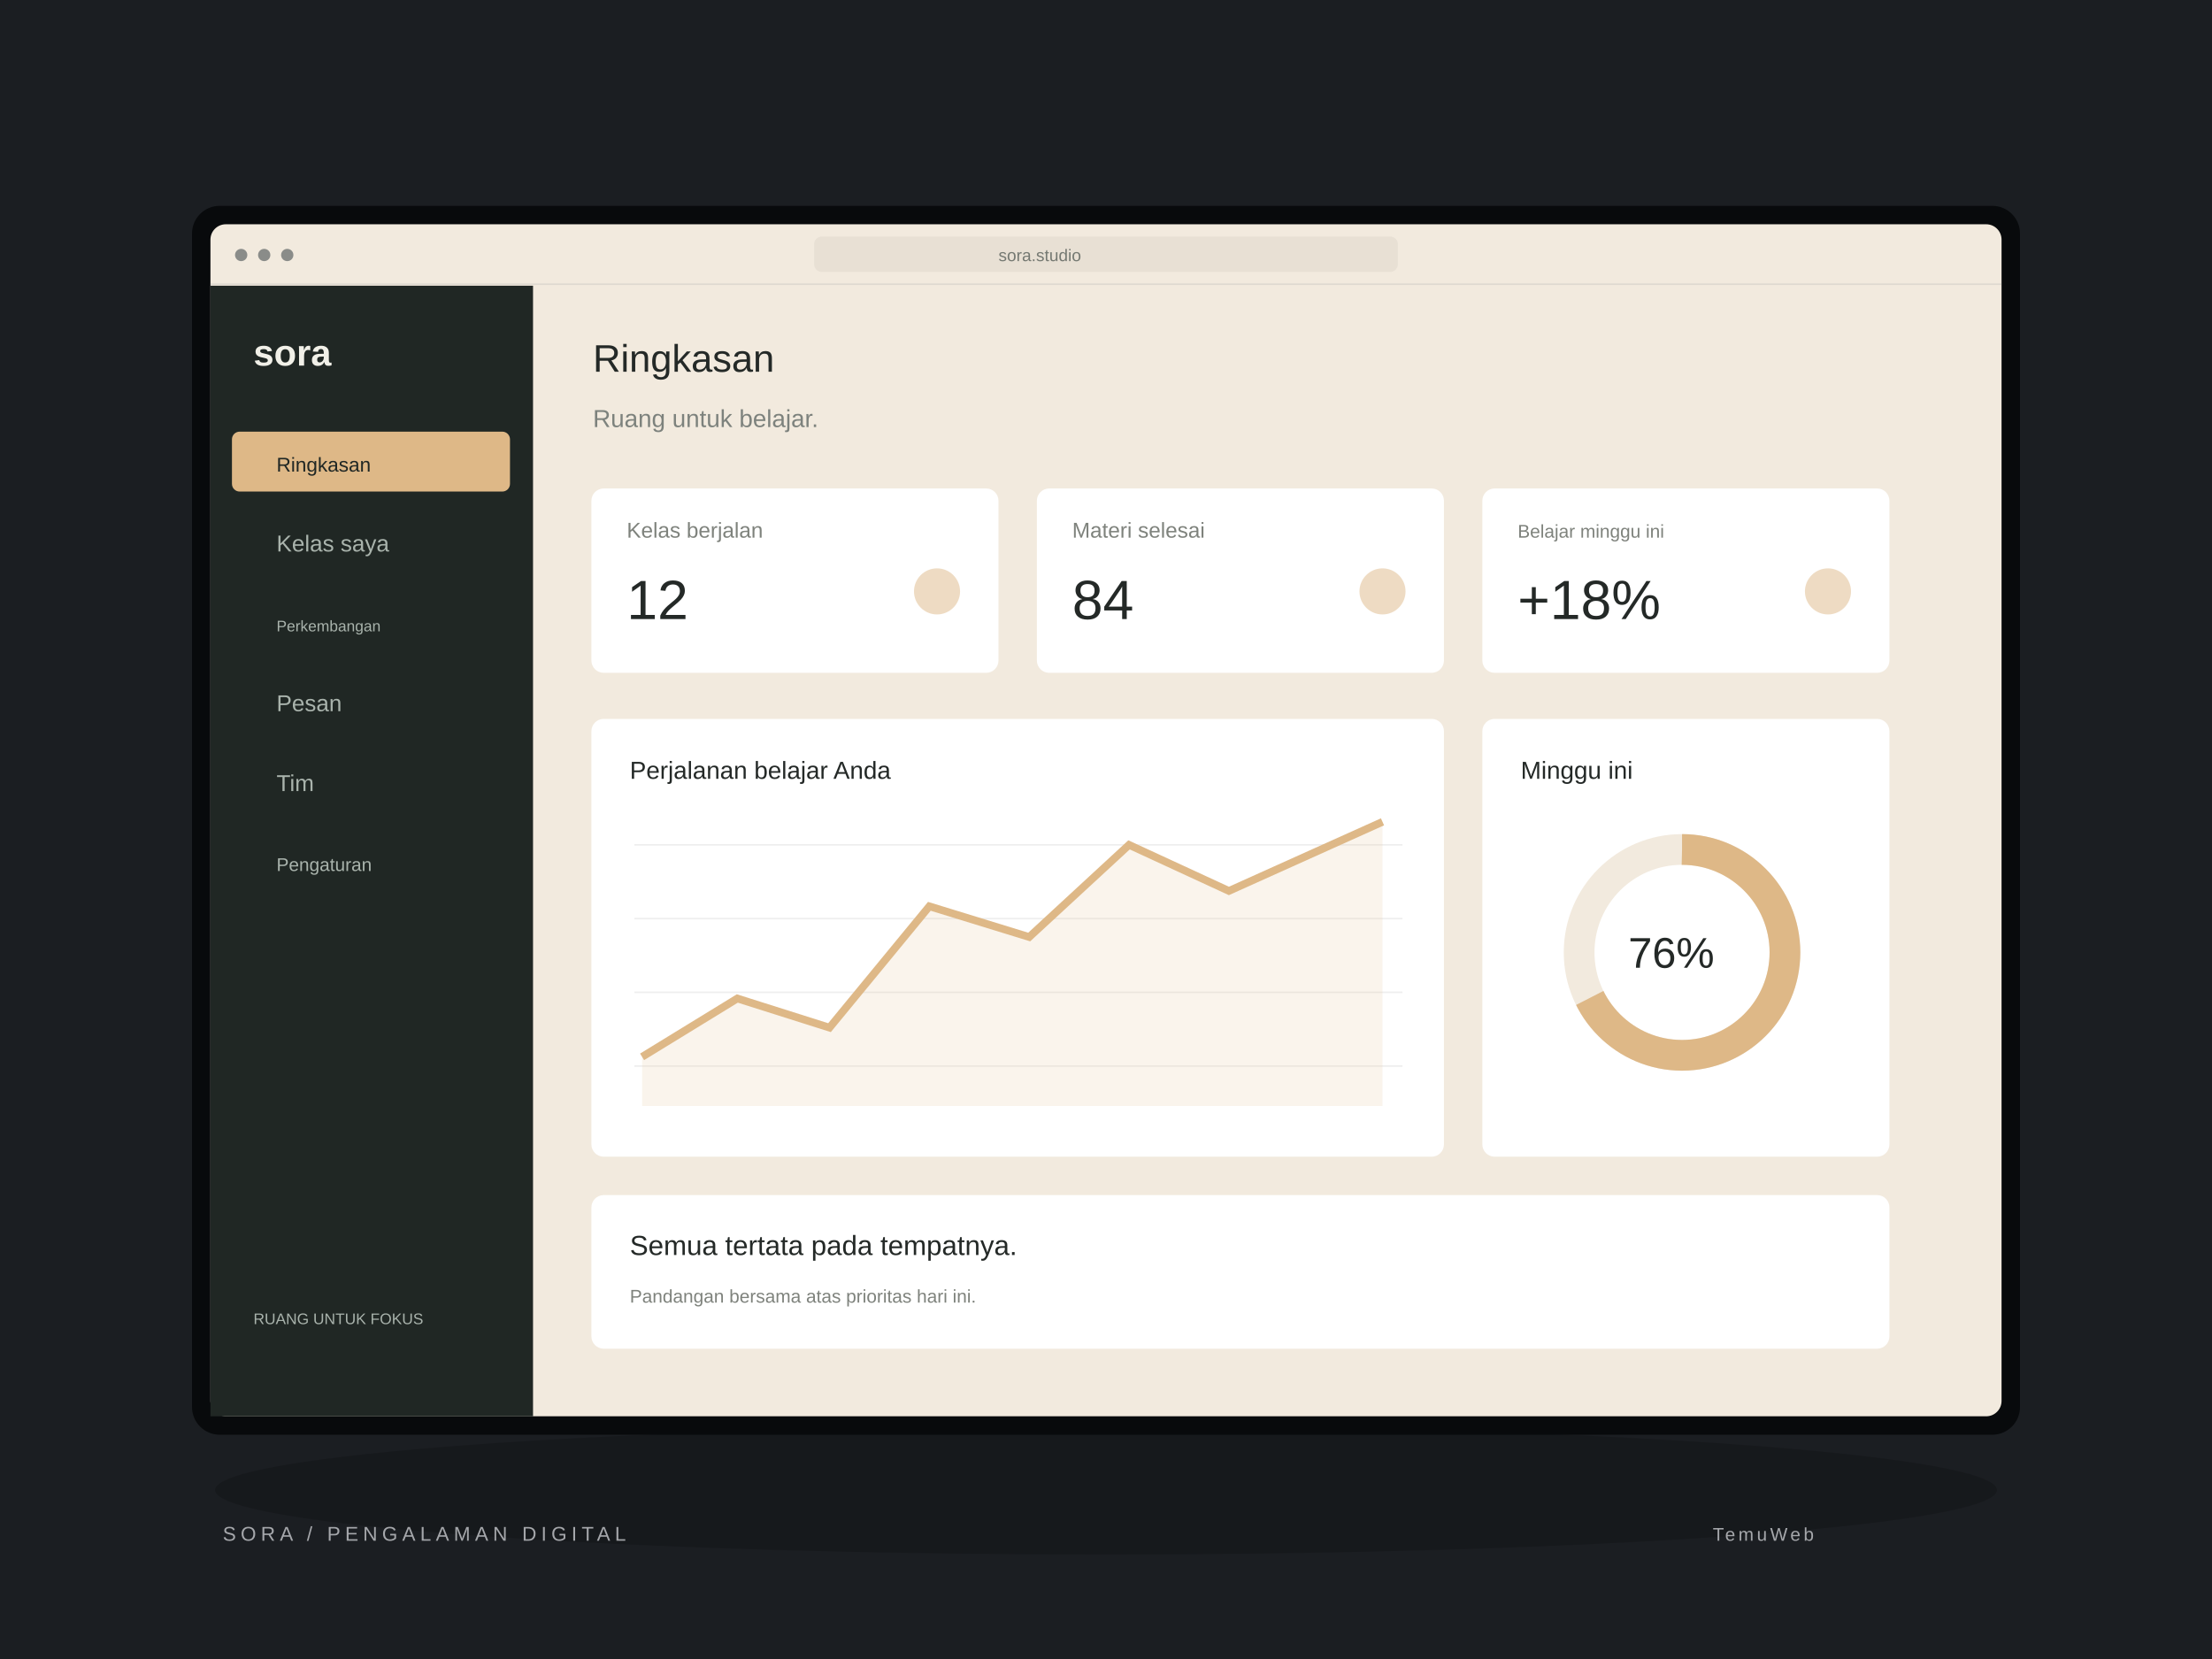
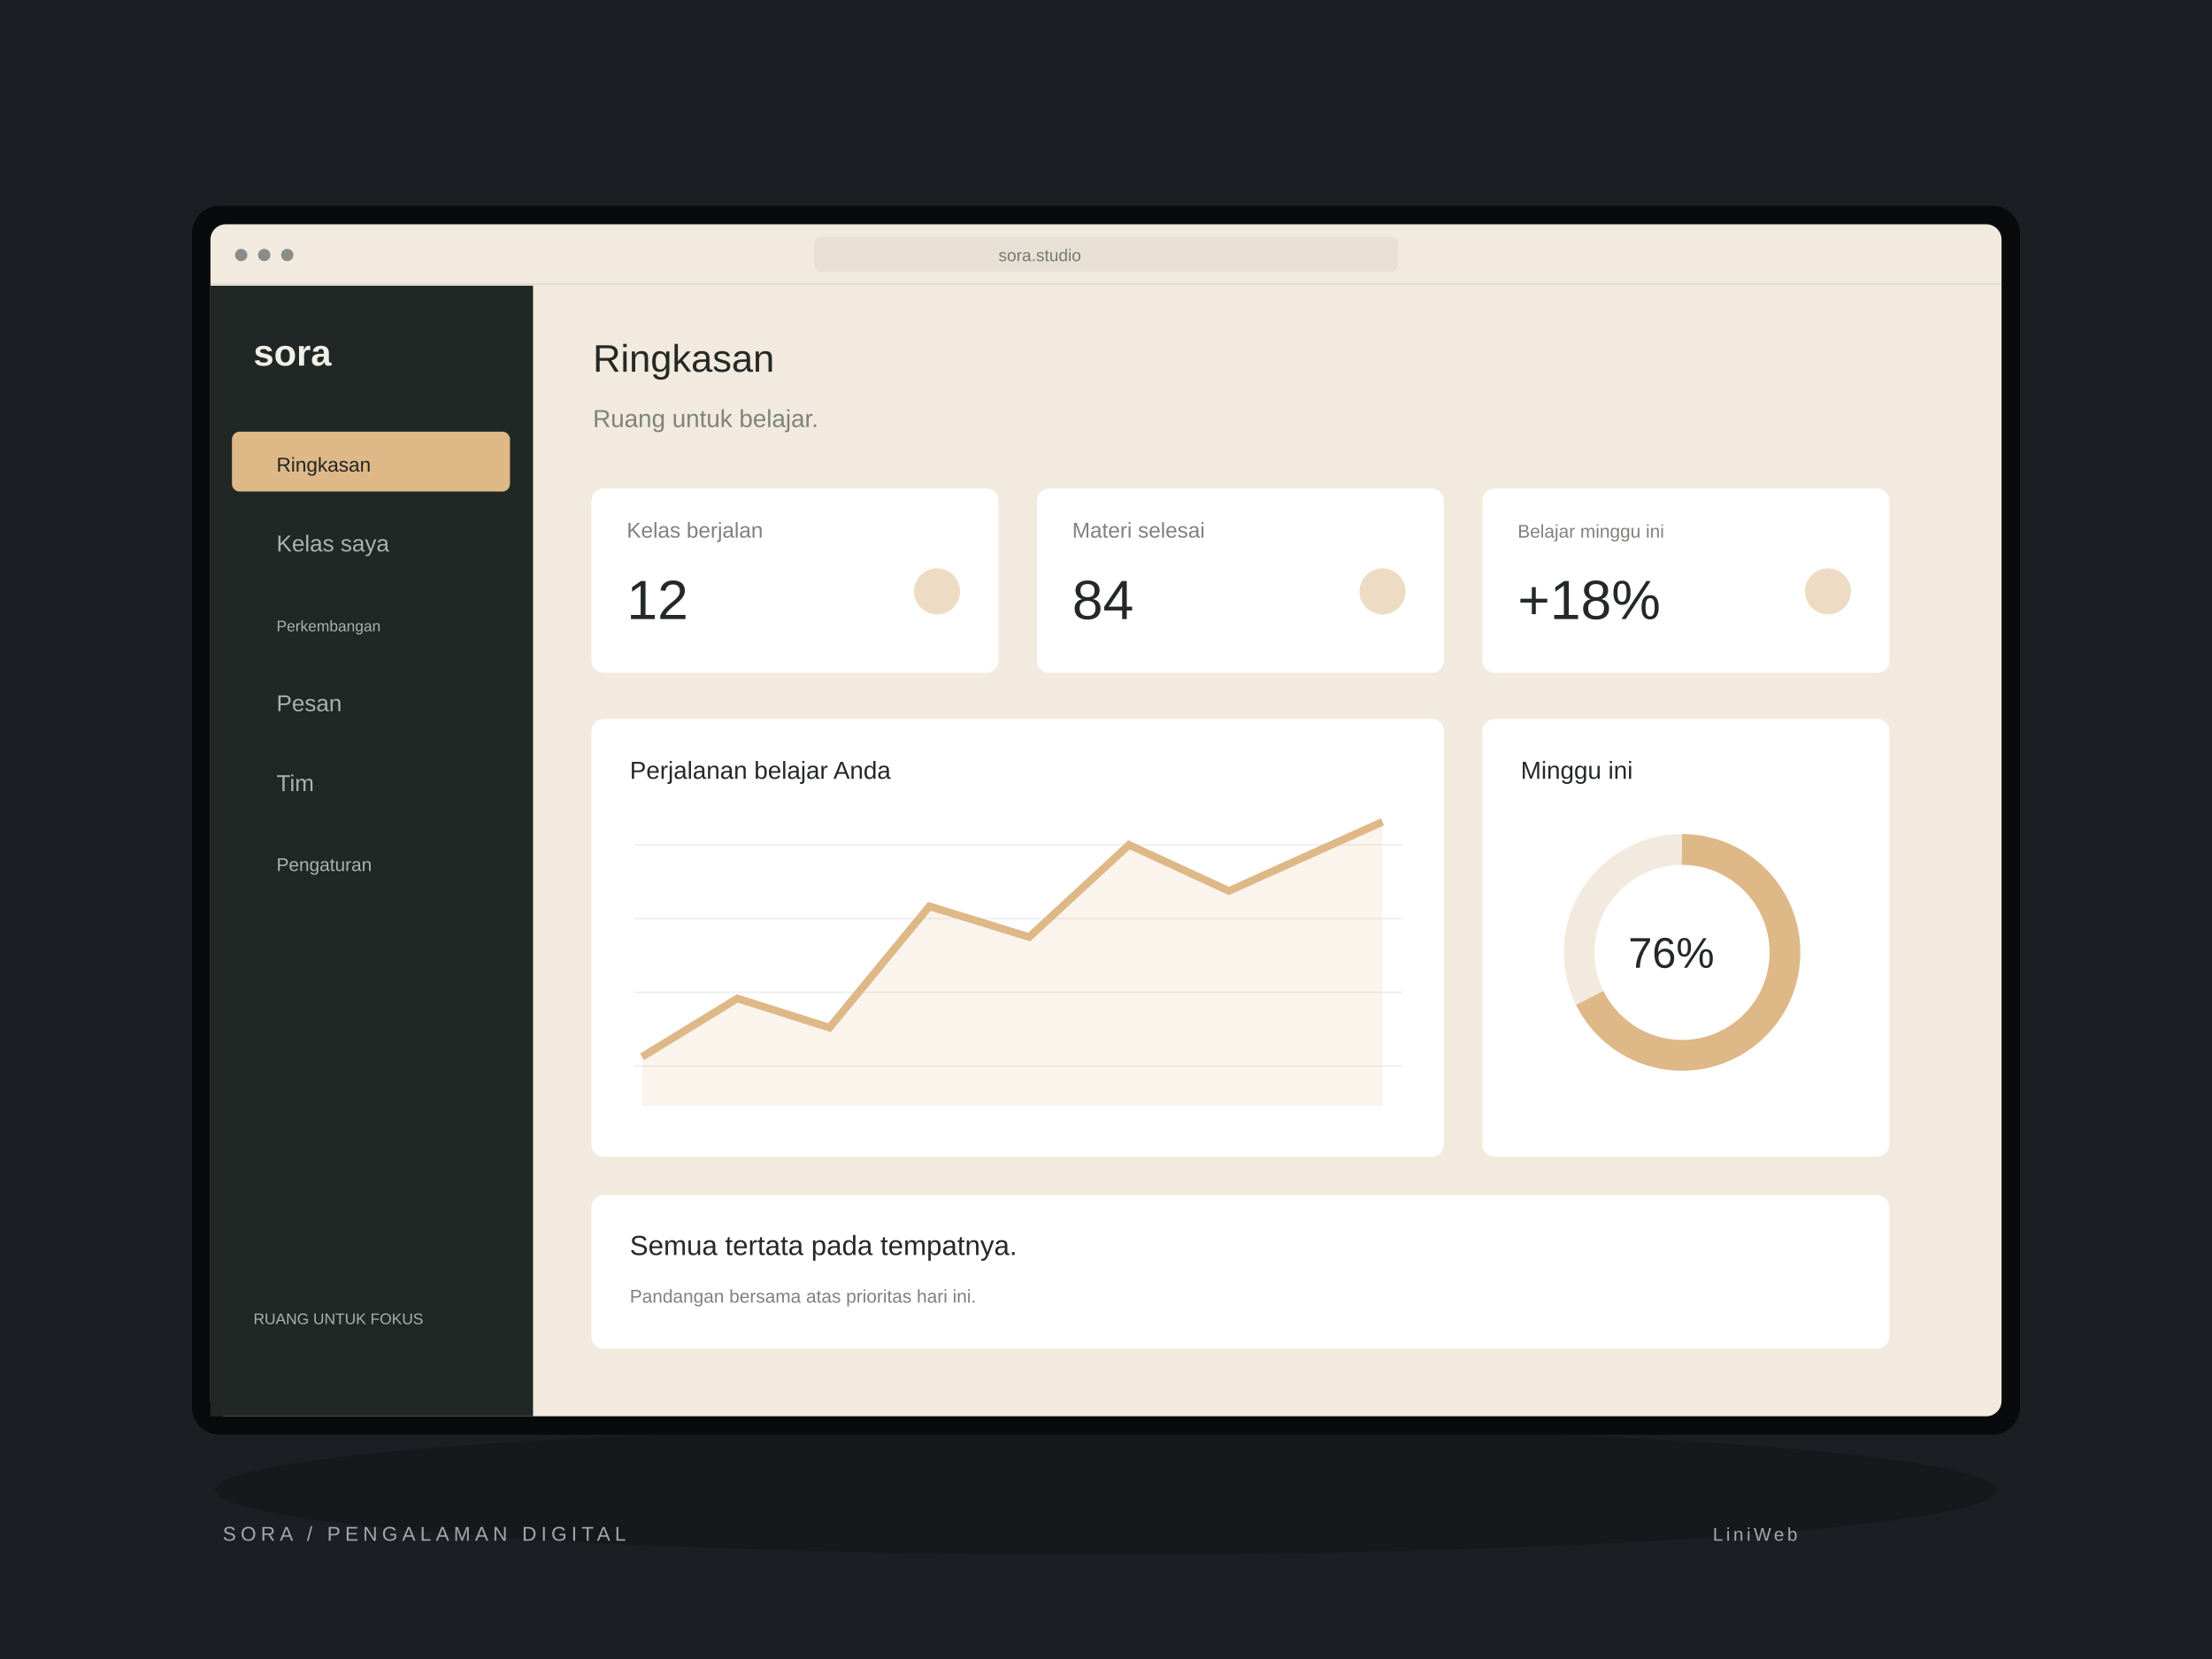
<svg xmlns="http://www.w3.org/2000/svg" width="1440" height="1080" viewBox="0 0 1440 1080">
  <rect width="1440" height="1080" fill="#1b1e22" />
  <ellipse cx="720" cy="970" rx="580" ry="42" fill="#000" opacity=".17" />
  <rect x="125" y="134" width="1190" height="800" rx="18" fill="#080a0c" />
  <rect x="137" y="146" width="1166" height="776" rx="10" fill="#f2eade" />
  <path d="M137 185h1166" stroke="#aaa" stroke-opacity=".25" />
  <circle cx="157" cy="166" r="4" fill="#8a8c89" />
  <circle cx="172" cy="166" r="4" fill="#8a8c89" />
  <circle cx="187" cy="166" r="4" fill="#8a8c89" />
  <rect x="530" y="154" width="380" height="23" rx="5" fill="#000" opacity=".045" />
  <text x="650" y="170" font-family="Arial,Helvetica,sans-serif" font-size="11" fill="#757972">sora.studio</text>
  <rect x="137" y="186" width="210" height="736" fill="#202724" />
  <text x="165" y="238" font-family="Arial,Helvetica,sans-serif" font-size="24" fill="#f1f0e8" font-weight="bold">sora</text>
  <rect x="151" y="281" width="181" height="39" rx="5" fill="#deb887" />
  <text x="180" y="307" font-family="Arial,Helvetica,sans-serif" font-size="13" fill="#202724">Ringkasan</text>
  <text x="180" y="359" font-family="Arial,Helvetica,sans-serif" font-size="15" fill="#a9b3ac">Kelas saya</text>
  <text x="180" y="411" font-family="Arial,Helvetica,sans-serif" font-size="10" fill="#a9b3ac">Perkembangan</text>
  <text x="180" y="463" font-family="Arial,Helvetica,sans-serif" font-size="15" fill="#a9b3ac">Pesan</text>
  <text x="180" y="515" font-family="Arial,Helvetica,sans-serif" font-size="15" fill="#a9b3ac">Tim</text>
  <text x="180" y="567" font-family="Arial,Helvetica,sans-serif" font-size="12" fill="#a9b3ac">Pengaturan</text>
  <text x="165" y="862" font-family="Arial,Helvetica,sans-serif" font-size="10" fill="#a9b3ac">RUANG UNTUK FOKUS</text>
  <text x="386" y="242" font-family="Arial,Helvetica,sans-serif" font-size="25" fill="#242927">Ringkasan</text>
  <text x="386" y="278" font-family="Arial,Helvetica,sans-serif" font-size="16" fill="#7d827d">Ruang untuk belajar.</text>
  <rect x="385" y="318" width="265" height="120" rx="8" fill="#fff" />
  <text x="408" y="350" font-family="Arial,Helvetica,sans-serif" font-size="14" fill="#7e827c">Kelas berjalan</text>
  <text x="408" y="403" font-family="Arial,Helvetica,sans-serif" font-size="36" fill="#242927">12</text>
  <circle cx="610" cy="385" r="15" fill="#deb887" opacity=".5" />
  <rect x="675" y="318" width="265" height="120" rx="8" fill="#fff" />
  <text x="698" y="350" font-family="Arial,Helvetica,sans-serif" font-size="14" fill="#7e827c">Materi selesai</text>
  <text x="698" y="403" font-family="Arial,Helvetica,sans-serif" font-size="36" fill="#242927">84</text>
  <circle cx="900" cy="385" r="15" fill="#deb887" opacity=".5" />
  <rect x="965" y="318" width="265" height="120" rx="8" fill="#fff" />
  <text x="988" y="350" font-family="Arial,Helvetica,sans-serif" font-size="12" fill="#7e827c">Belajar minggu ini</text>
  <text x="988" y="403" font-family="Arial,Helvetica,sans-serif" font-size="36" fill="#242927">+18%</text>
  <circle cx="1190" cy="385" r="15" fill="#deb887" opacity=".5" />
  <rect x="385" y="468" width="555" height="285" rx="8" fill="#fff" />
  <text x="410" y="507" font-family="Arial,Helvetica,sans-serif" font-size="16" fill="#242927">Perjalanan belajar Anda</text>
  <path d="M413 550h500" stroke="#eee" />
  <path d="M413 598h500" stroke="#eee" />
  <path d="M413 646h500" stroke="#eee" />
  <path d="M413 694h500" stroke="#eee" />
  <path d="M418 688L480 650L540 669L605 590L670 610L735 550L800 580L900 535" fill="none" stroke="#deb887" stroke-width="5" />
  <path d="M418 688L480 650L540 669L605 590L670 610L735 550L800 580L900 535V720H418Z" fill="#deb887" opacity=".16" />
  <rect x="965" y="468" width="265" height="285" rx="8" fill="#fff" />
  <text x="990" y="507" font-family="Arial,Helvetica,sans-serif" font-size="16" fill="#242927">Minggu ini</text>
  <circle cx="1095" cy="620" r="67" fill="none" stroke="#f2eade" stroke-width="20" />
  <circle cx="1095" cy="620" r="67" fill="none" stroke="#deb887" stroke-width="20" stroke-dasharray="285 440" transform="rotate(-90 1095 620)" />
  <text x="1060" y="630" font-family="Arial,Helvetica,sans-serif" font-size="28" fill="#242927">76%</text>
  <rect x="385" y="778" width="845" height="100" rx="8" fill="#fff" />
  <text x="410" y="817" font-family="Arial,Helvetica,sans-serif" font-size="18" fill="#242927">Semua tertata pada tempatnya.</text>
  <text x="410" y="848" font-family="Arial,Helvetica,sans-serif" font-size="12" fill="#7e827c">Pandangan bersama atas prioritas hari ini.</text>
  <text x="145" y="1003" font-family="Arial,Helvetica,sans-serif" font-size="13" fill="#a5a7ab" letter-spacing="3">SORA / PENGALAMAN DIGITAL</text>
-   <text x="1115" y="1003" font-family="Arial,Helvetica,sans-serif" font-size="12" fill="#a5a7ab" letter-spacing="2">TemuWeb</text>
+   <text x="1115" y="1003" font-family="Arial,Helvetica,sans-serif" font-size="12" fill="#a5a7ab" letter-spacing="2">LiniWeb</text>
</svg>
